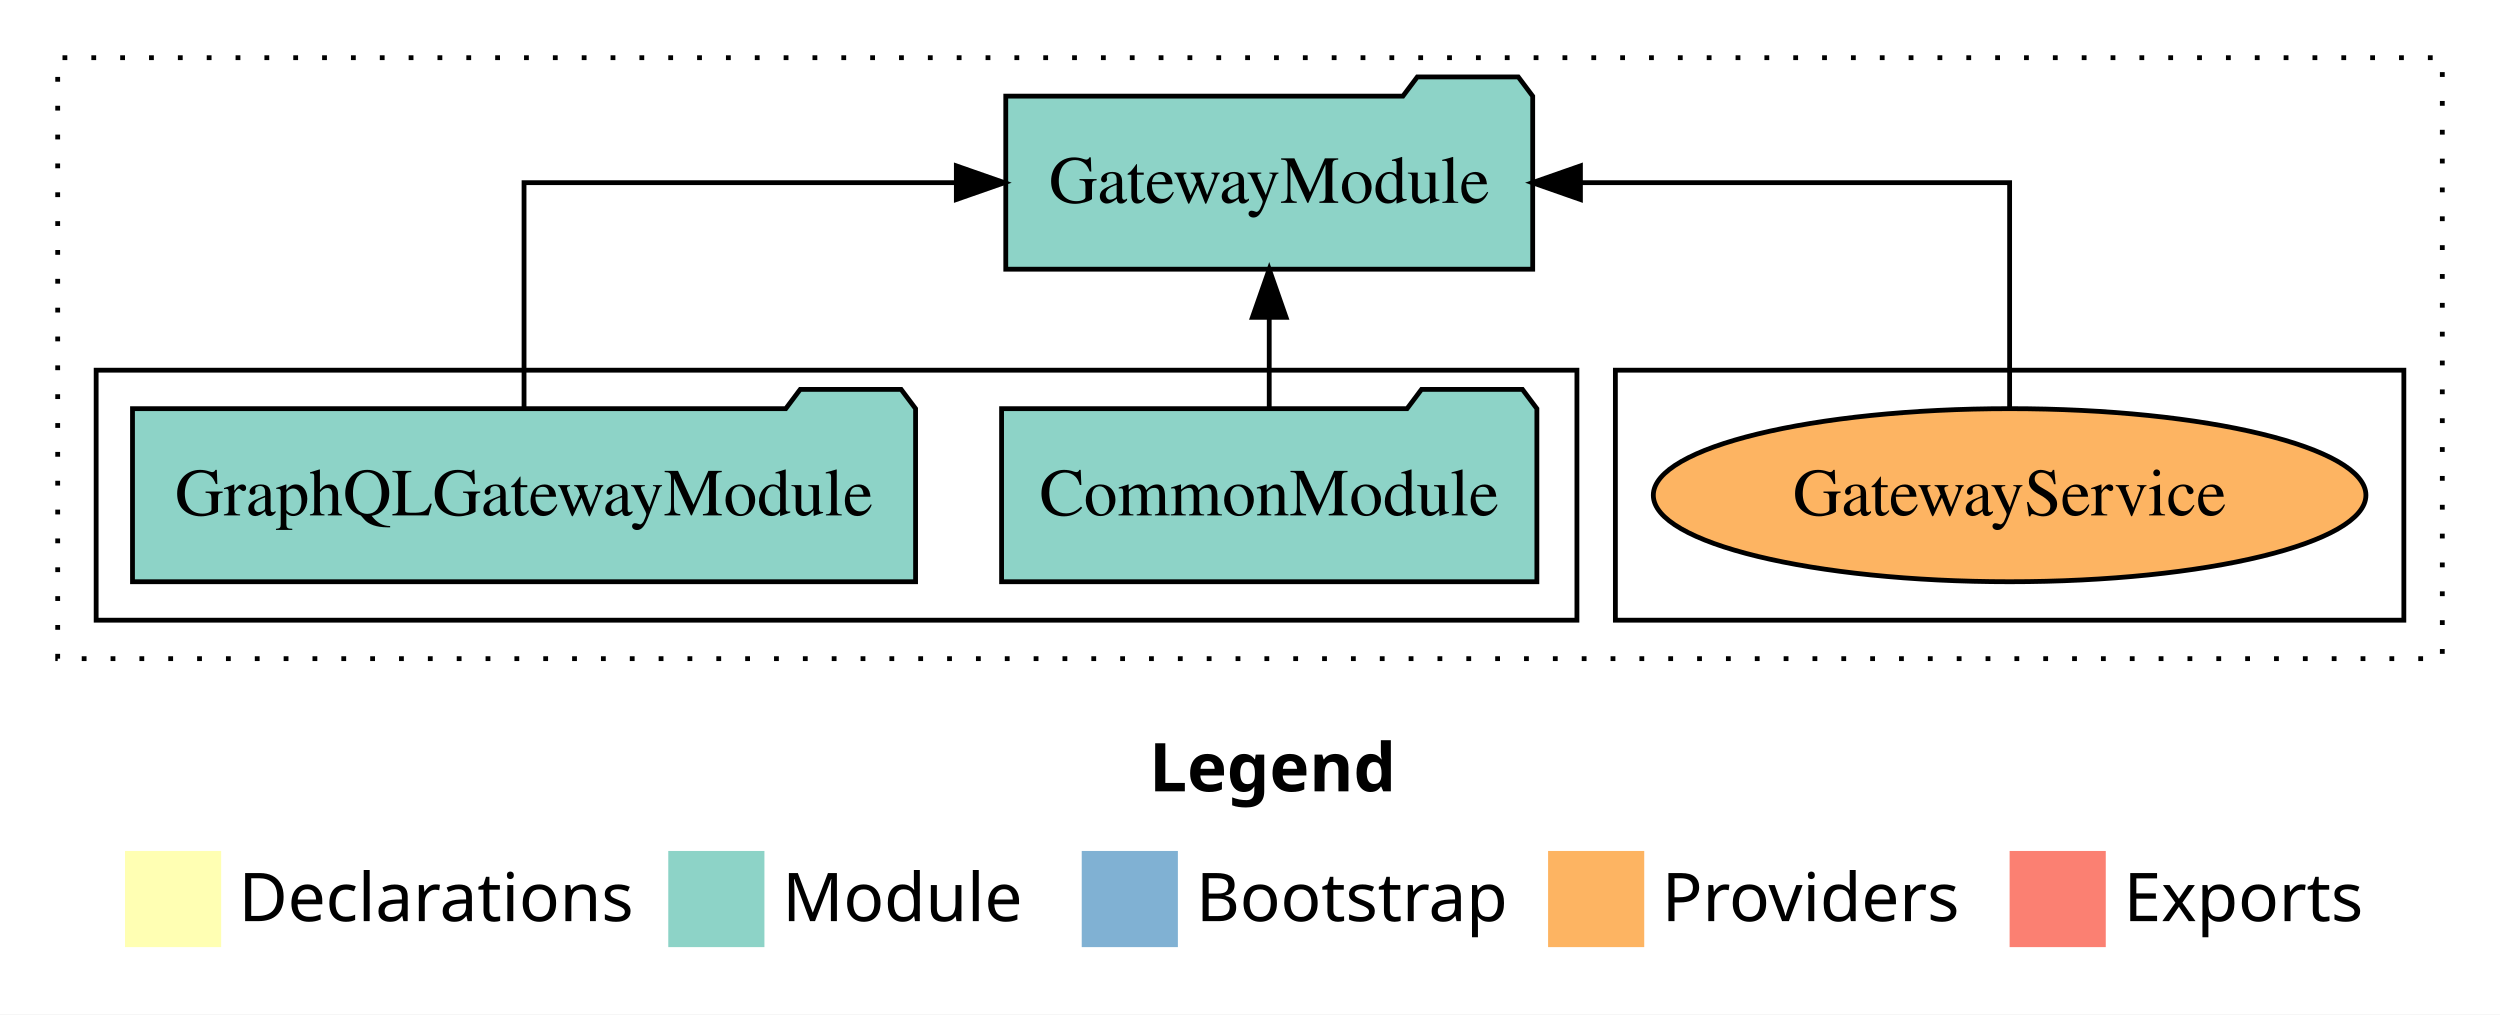
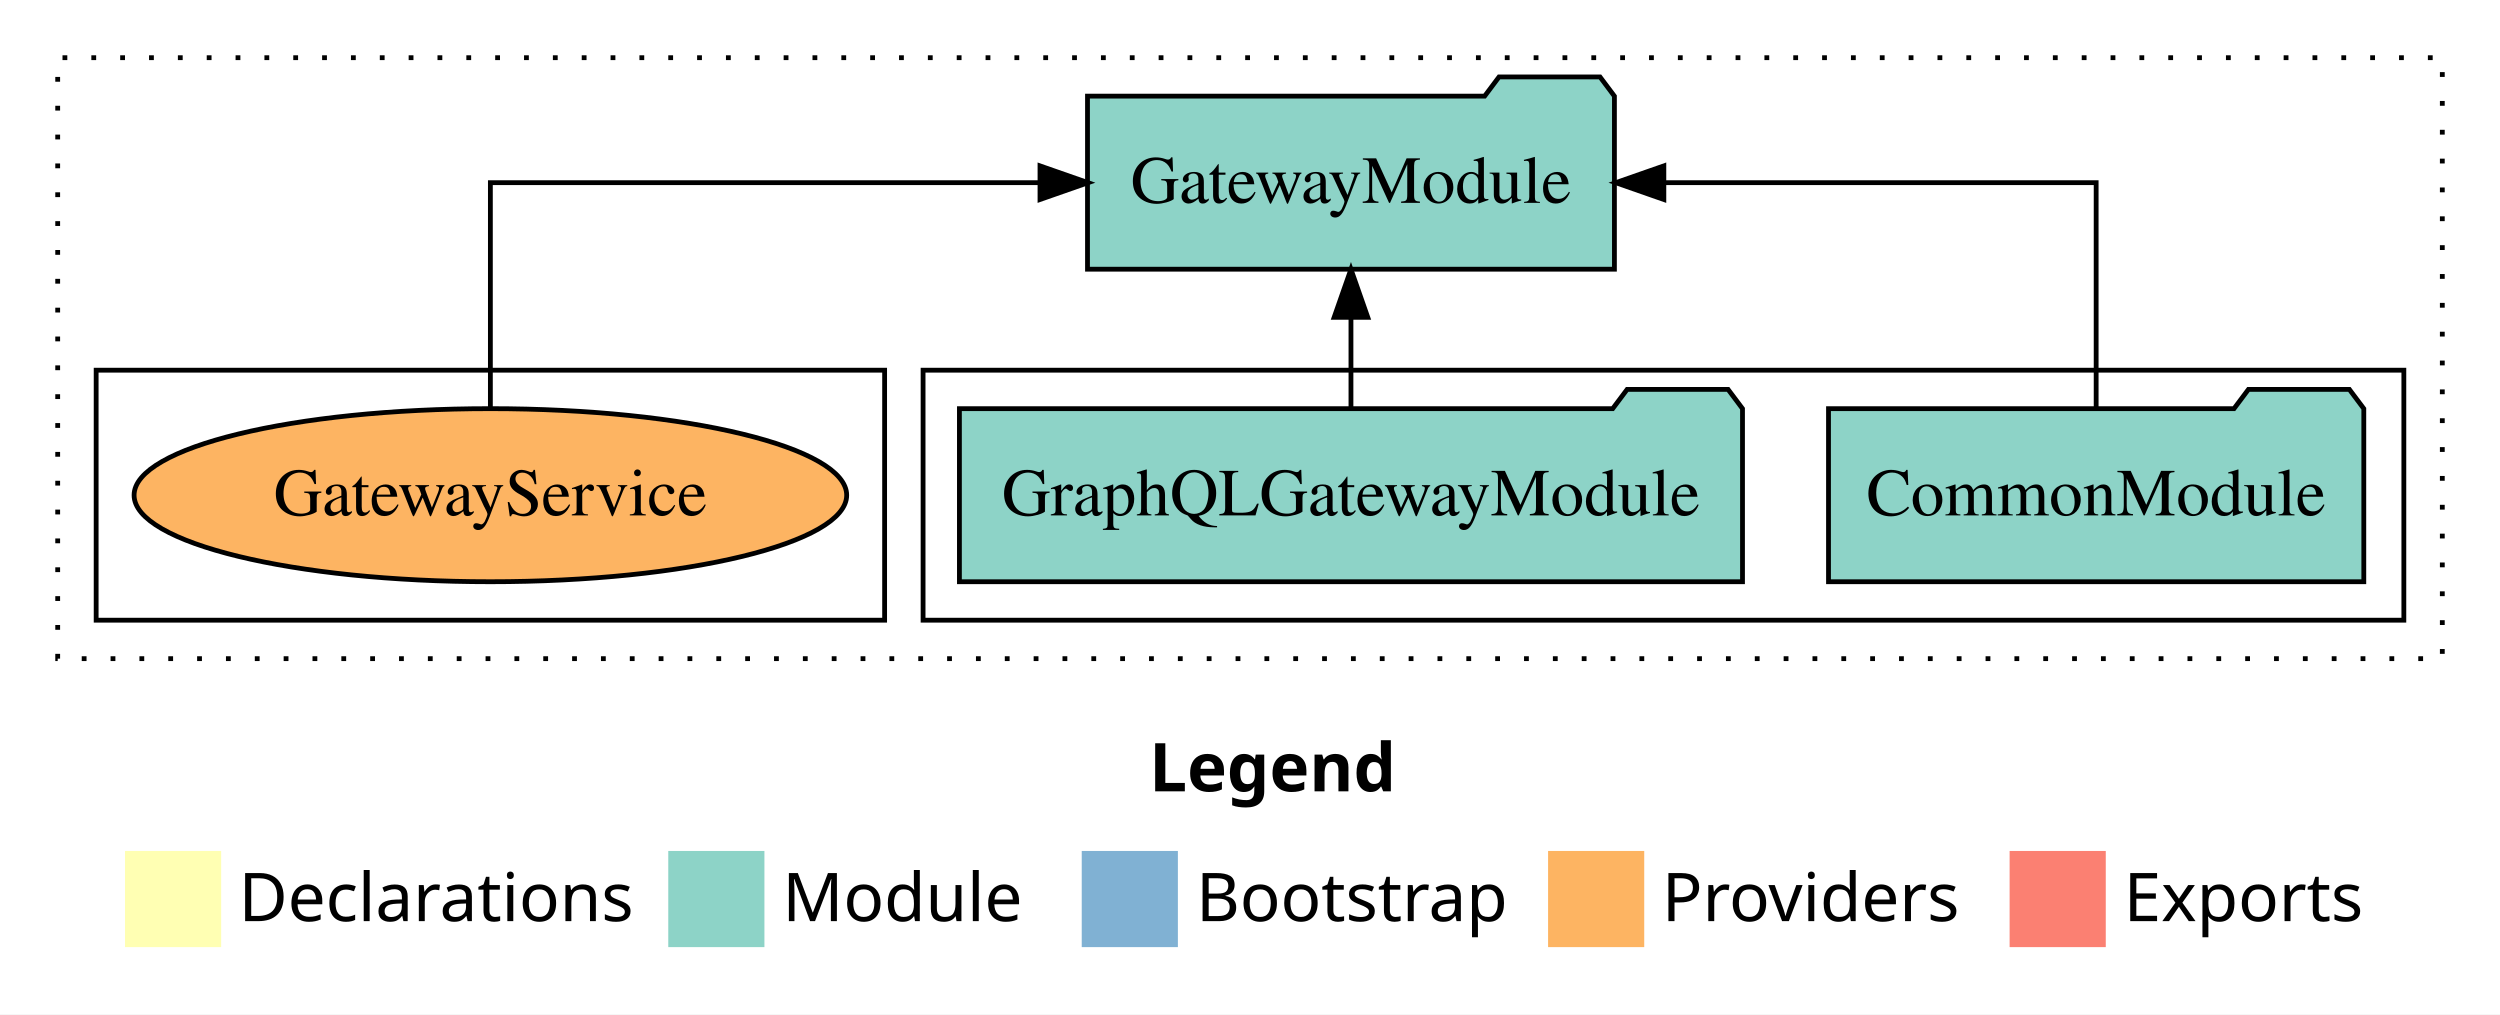
<svg xmlns="http://www.w3.org/2000/svg" width="520pt" height="211pt" viewBox="0.00 0.00 520.00 211.00">
  <g id="graph0" class="graph" transform="scale(1 1) rotate(0) translate(4 207)">
    <polygon fill="white" stroke="transparent" points="-4,4 -4,-207 516,-207 516,4 -4,4" />
    <text text-anchor="start" x="235.01" y="-42.4" font-family="Times-12" font-weight="bold" font-size="14.00">Legend</text>
    <polygon fill="#ffffb3" stroke="transparent" points="22,-10 22,-30 42,-30 42,-10 22,-10" />
    <text text-anchor="start" x="45.63" y="-15.4" font-family="Times-12" font-size="14.00">  Declarations</text>
    <polygon fill="#8dd3c7" stroke="transparent" points="135,-10 135,-30 155,-30 155,-10 135,-10" />
    <text text-anchor="start" x="158.73" y="-15.4" font-family="Times-12" font-size="14.00">  Module</text>
    <polygon fill="#80b1d3" stroke="transparent" points="221,-10 221,-30 241,-30 241,-10 221,-10" />
    <text text-anchor="start" x="244.78" y="-15.4" font-family="Times-12" font-size="14.00">  Bootstrap</text>
    <polygon fill="#fdb462" stroke="transparent" points="318,-10 318,-30 338,-30 338,-10 318,-10" />
    <text text-anchor="start" x="341.67" y="-15.4" font-family="Times-12" font-size="14.00">  Providers</text>
    <polygon fill="#fb8072" stroke="transparent" points="414,-10 414,-30 434,-30 434,-10 414,-10" />
    <text text-anchor="start" x="437.73" y="-15.4" font-family="Times-12" font-size="14.00">  Exports</text>
    <g id="clust1" class="cluster">
      <polygon fill="none" stroke="black" stroke-dasharray="1,5" points="8,-70 8,-195 504,-195 504,-70 8,-70" />
    </g>
+     <g id="clust3" class="cluster">
+       <polygon fill="none" stroke="black" points="188,-78 188,-130 496,-130 496,-78 188,-78" />
+     </g>
    <g id="clust6" class="cluster">
-       <polygon fill="none" stroke="black" points="332,-78 332,-130 496,-130 496,-78 332,-78" />
-     </g>
-     <g id="clust3" class="cluster">
-       <polygon fill="none" stroke="black" points="16,-78 16,-130 324,-130 324,-78 16,-78" />
+       <polygon fill="none" stroke="black" points="16,-78 16,-130 180,-130 180,-78 16,-78" />
    </g>
    <g id="node1" class="node">
-       <polygon fill="#8dd3c7" stroke="black" points="315.67,-122 312.67,-126 291.67,-126 288.67,-122 204.33,-122 204.33,-86 315.67,-86 315.67,-122" />
-       <text text-anchor="middle" x="260" y="-99.8" font-family="Times,serif" font-size="14.00">CommonModule</text>
+       <polygon fill="#8dd3c7" stroke="black" points="487.67,-122 484.67,-126 463.67,-126 460.67,-122 376.33,-122 376.33,-86 487.67,-86 487.67,-122" />
+       <text text-anchor="middle" x="432" y="-99.8" font-family="Times,serif" font-size="14.00">CommonModule</text>
    </g>
    <g id="node3" class="node">
-       <polygon fill="#8dd3c7" stroke="black" points="314.8,-187 311.8,-191 290.8,-191 287.8,-187 205.2,-187 205.2,-151 314.8,-151 314.8,-187" />
-       <text text-anchor="middle" x="260" y="-164.8" font-family="Times,serif" font-size="14.00">GatewayModule</text>
+       <polygon fill="#8dd3c7" stroke="black" points="331.8,-187 328.8,-191 307.8,-191 304.8,-187 222.2,-187 222.2,-151 331.8,-151 331.8,-187" />
+       <text text-anchor="middle" x="277" y="-164.8" font-family="Times,serif" font-size="14.00">GatewayModule</text>
    </g>
    <g id="edge1" class="edge">
-       <path fill="none" stroke="black" d="M260,-122.11C260,-122.11 260,-140.99 260,-140.99" />
-       <polygon fill="black" stroke="black" points="256.5,-140.99 260,-150.99 263.5,-140.99 256.5,-140.99" />
+       <path fill="none" stroke="black" d="M432,-122.11C432,-141.34 432,-169 432,-169 432,-169 342.08,-169 342.08,-169" />
+       <polygon fill="black" stroke="black" points="342.08,-165.5 332.08,-169 342.08,-172.5 342.08,-165.5" />
    </g>
    <g id="node2" class="node">
-       <polygon fill="#8dd3c7" stroke="black" points="186.44,-122 183.44,-126 162.44,-126 159.44,-122 23.56,-122 23.56,-86 186.44,-86 186.44,-122" />
-       <text text-anchor="middle" x="105" y="-99.8" font-family="Times,serif" font-size="14.00">GraphQLGatewayModule</text>
+       <polygon fill="#8dd3c7" stroke="black" points="358.44,-122 355.44,-126 334.44,-126 331.44,-122 195.56,-122 195.56,-86 358.44,-86 358.44,-122" />
+       <text text-anchor="middle" x="277" y="-99.8" font-family="Times,serif" font-size="14.00">GraphQLGatewayModule</text>
    </g>
    <g id="edge2" class="edge">
-       <path fill="none" stroke="black" d="M105,-122.11C105,-141.34 105,-169 105,-169 105,-169 194.92,-169 194.92,-169" />
-       <polygon fill="black" stroke="black" points="194.92,-172.5 204.92,-169 194.92,-165.5 194.92,-172.5" />
+       <path fill="none" stroke="black" d="M277,-122.11C277,-122.11 277,-140.99 277,-140.99" />
+       <polygon fill="black" stroke="black" points="273.5,-140.99 277,-150.99 280.5,-140.99 273.5,-140.99" />
    </g>
    <g id="node4" class="node">
-       <ellipse fill="#fdb462" stroke="black" cx="414" cy="-104" rx="74.11" ry="18" />
-       <text text-anchor="middle" x="414" y="-99.8" font-family="Times,serif" font-size="14.00">GatewayService</text>
+       <ellipse fill="#fdb462" stroke="black" cx="98" cy="-104" rx="74.11" ry="18" />
+       <text text-anchor="middle" x="98" y="-99.8" font-family="Times,serif" font-size="14.00">GatewayService</text>
    </g>
    <g id="edge3" class="edge">
-       <path fill="none" stroke="black" d="M414,-122.11C414,-141.34 414,-169 414,-169 414,-169 324.73,-169 324.73,-169" />
-       <polygon fill="black" stroke="black" points="324.73,-165.5 314.73,-169 324.73,-172.5 324.73,-165.5" />
+       <path fill="none" stroke="black" d="M98,-122.11C98,-141.34 98,-169 98,-169 98,-169 212.32,-169 212.32,-169" />
+       <polygon fill="black" stroke="black" points="212.32,-172.5 222.32,-169 212.32,-165.5 212.32,-172.5" />
    </g>
  </g>
</svg>
